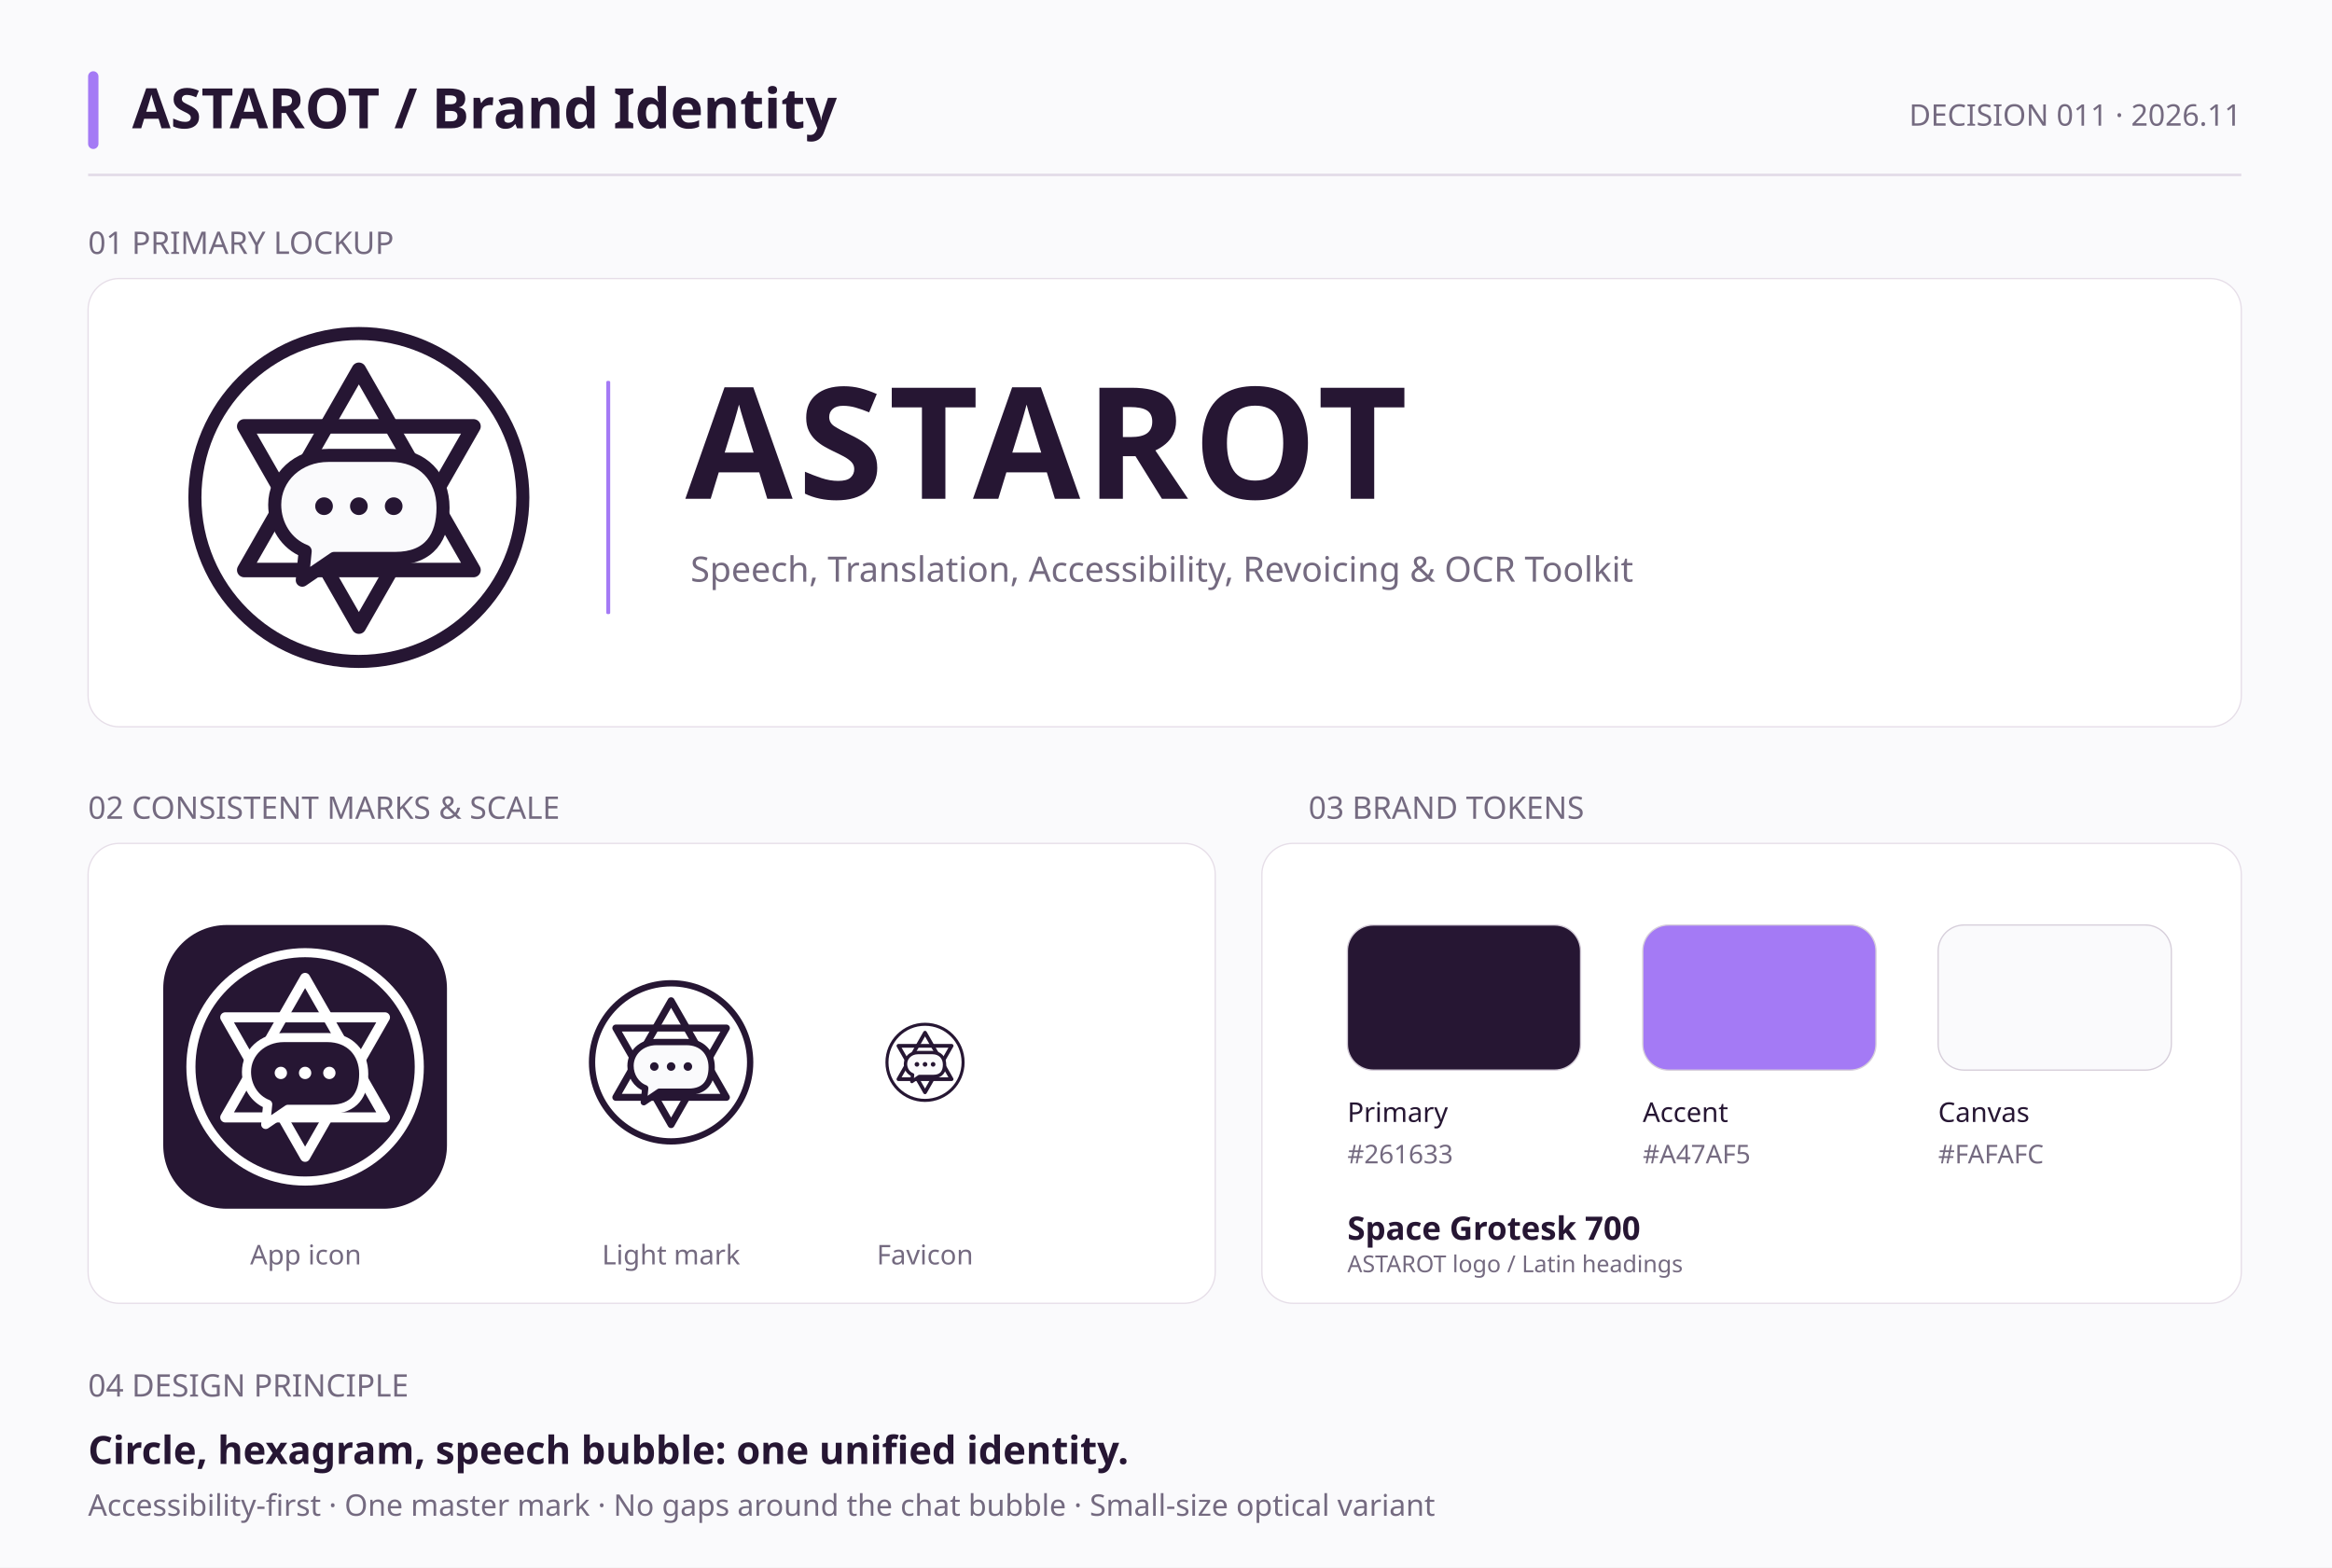
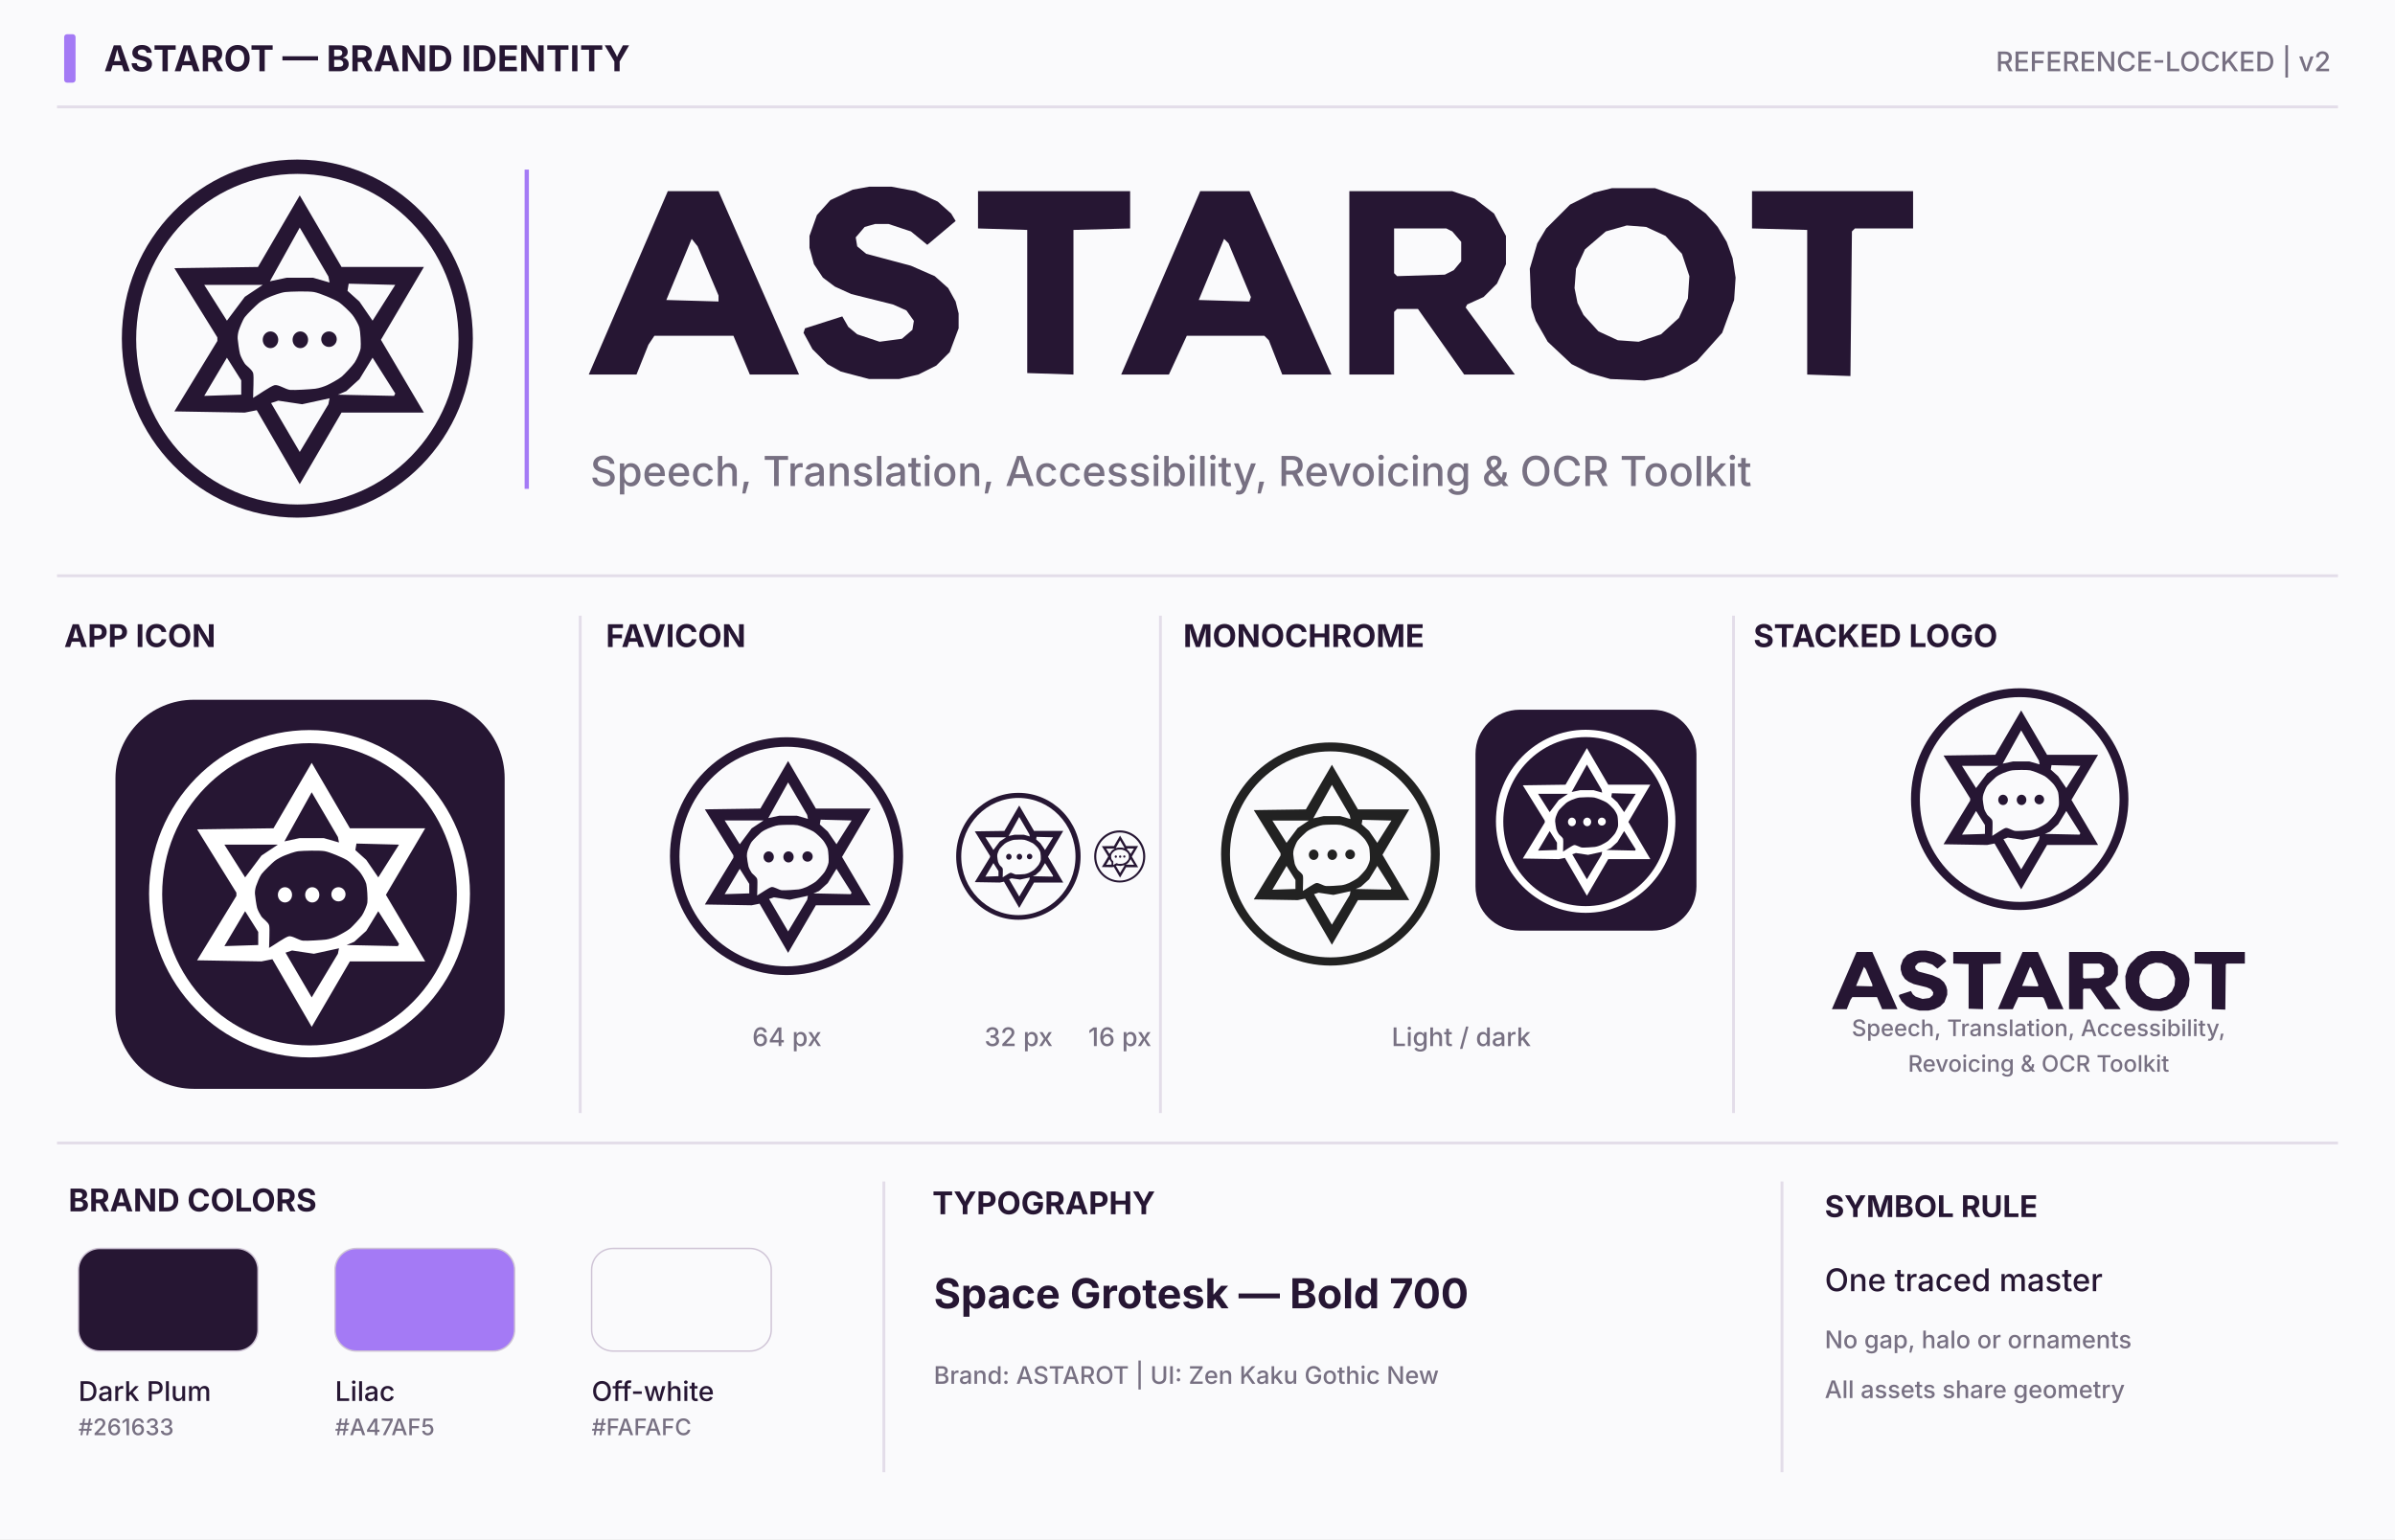
- <svg xmlns="http://www.w3.org/2000/svg" width="1800" height="1210" viewBox="0 0 1800 1210" role="img" aria-label="ASTAROT brand guide: icon, horizontal logo, palette, typography">
-   <rect width="1800" height="1210" fill="#FAFAFC" />
-   <rect x="68" y="55" width="8" height="60" rx="4" fill="#A47AF5" />
-   <text x="102" y="99" font-family="'Space Grotesk', 'Noto Sans', Arial, sans-serif" font-size="43" fill="#261633" font-weight="700">ASTAROT  /  Brand Identity</text>
-   <text x="1730" y="97" font-family="'Space Grotesk', 'Noto Sans', Arial, sans-serif" font-size="23" text-anchor="end" fill="#746A80">DECISION 011  ·  2026.11</text>
-   <line x1="68" y1="135" x2="1730" y2="135" stroke="#E3DCE8" stroke-width="2" />
-   <text x="68" y="196" font-family="'Space Grotesk', 'Noto Sans', Arial, sans-serif" fill="#746A80" font-size="24">01  PRIMARY LOCKUP</text>
-   <rect x="68" y="215" width="1662" height="346" fill="#FFFFFF" stroke="#E6DEE8" rx="24" />
-   <g transform="translate(277 384) scale(1.12) translate(-128 -128)">
-     <circle cx="128" cy="128" r="113" fill="none" stroke="#261633" stroke-width="9" />
-     <path d="M128 40 L207 178 L49 178 Z" fill="none" stroke="#261633" stroke-width="10" stroke-linejoin="round" />
-     <path d="M128 217 L49 79 L207 79 Z" fill="none" stroke="#261633" stroke-width="10" stroke-linejoin="round" />
-     <path d="M107 99 C86 99 70 114 70 133 C70 147 78 160 91 165 L89 185 L111 170 H153 C177 170 186 155 186 135 C186 114 172 99 150 99 Z" fill="#FAFAFC" stroke="#261633" stroke-width="9" stroke-linejoin="round" stroke-linecap="round" />
-     <circle cx="104" cy="134" r="6.1" fill="#261633" />
-     <circle cx="128" cy="134" r="6.1" fill="#261633" />
-     <circle cx="152" cy="134" r="6.1" fill="#261633" />
+ <svg xmlns="http://www.w3.org/2000/svg" width="1680" height="1080" viewBox="0 0 1680 1080" role="img" aria-labelledby="title desc">
+   <rect width="1680" height="1080" fill="#FAFAFC" />
+   <rect x="45" y="24" width="8" height="34" rx="2" fill="#A47AF5" />
+   <text x="73" y="50" font-size="25" fill="#261633" font-weight="700" font-family="Inter, Space Grotesk, Noto Sans,sans-serif">ASTAROT — BRAND IDENTITY</text>
+   <text x="1635" y="50" font-size="19" fill="#777082" font-weight="500" font-family="Inter, Space Grotesk, Noto Sans,sans-serif" text-anchor="end">REFERENCE-LOCKED  |  v2</text>
+   <line x1="40" y1="75" x2="1640" y2="75" stroke="#E3DDE9" stroke-width="2" />
+   <g style="color:#261633" transform="translate(75.000,104.000) scale(0.8375)">
+     <path d="M 294.00,150.00 A 147.00,150.00 0 1 0 0.00,150.00 A 147.00,150.00 0 1 0 294.00,150.00 Z M 282.00,150.50 A 135.00,138.50 0 1 0 12.00,150.50 A 135.00,138.50 0 1 0 282.00,150.50 Z M 149,30 L 114,90 L 44,91 L 80,149 L 80,152 L 44,211 L 103,212 L 113,210 L 149,272 L 184,212 L 253,212 L 217,151 L 253,90 L 184,90 Z M 174,200 L 173,205 L 149,245 L 125,204 L 131,202 L 151,205 Z M 229,196 L 228,198 L 181,197 L 188,194 L 199,184 L 210,166 Z M 88,166 L 100,185 L 100,197 L 69,198 Z M 193.00,130.00 C 194.95,132.38 198.24,137.97 199.00,141.00 C 199.76,144.03 200.43,154.86 200.00,158.00 C 199.57,161.14 196.73,167.40 195.00,170.00 C 193.27,172.60 186.49,179.94 184.00,182.00 C 181.51,184.06 174.38,187.92 172.00,189.00 C 169.62,190.08 165.36,191.57 162.00,192.00 C 158.64,192.43 144.68,193.32 141.00,193.00 C 137.32,192.68 131.25,188.35 128.00,189.00 C 124.75,189.65 112.95,198.03 111.00,199.00 C 109.05,199.97 110.11,200.17 110.00,198.00 C 109.89,195.83 110.76,181.93 110.00,179.00 C 109.24,176.07 104.19,172.73 103.00,171.00 C 101.81,169.27 99.65,165.28 99.00,163.00 C 98.35,160.72 97.11,152.17 97.00,150.00 C 96.89,147.83 97.35,144.95 98.00,143.00 C 98.65,141.05 101.16,134.49 103.00,132.00 C 104.84,129.51 112.72,121.84 115.00,120.00 C 117.28,118.16 121.62,115.97 124.00,115.00 C 126.38,114.03 132.99,111.43 137.00,111.00 C 141.01,110.57 156.23,110.13 161.00,111.00 C 165.77,111.87 177.53,116.94 181.00,119.00 C 184.47,121.06 191.05,127.62 193.00,130.00 Z M 180.00,150.50 A 6.50,6.50 0 1 0 167.00,150.50 A 6.50,6.50 0 1 0 180.00,150.50 Z M 156.00,151.00 A 6.50,7.00 0 1 0 143.00,151.00 A 6.50,7.00 0 1 0 156.00,151.00 Z M 131.00,151.00 A 6.50,7.00 0 1 0 118.00,151.00 A 6.50,7.00 0 1 0 131.00,151.00 Z M 189,110 L 190,104 L 229,105 L 210,135 L 199,119 Z M 69,105 L 118,105 L 103,115 L 88,135 Z M 149,57 L 173,98 L 174,103 L 160,99 L 138,99 L 124,102 Z" fill="currentColor" fill-rule="evenodd" transform="translate(12.50,9.50)" />
  </g>
-   <rect x="468" y="294" width="3" height="180" rx="1" fill="#A47AF5" />
-   <text x="529" y="385" fill="#261633" font-family="'Space Grotesk', 'Noto Sans', Arial, sans-serif" font-size="120" font-weight="700" letter-spacing="4">ASTAROT</text>
-   <text x="533" y="449" fill="#746A80" font-family="'Space Grotesk', 'Noto Sans', Arial, sans-serif" font-size="27">Speech, Translation, Accessibility, Revoicing &amp; OCR Toolkit</text>
-   <text x="68" y="632" font-family="'Space Grotesk', 'Noto Sans', Arial, sans-serif" fill="#746A80" font-size="24">02  CONSISTENT MARKS &amp; SCALE</text>
-   <text x="1010" y="632" font-family="'Space Grotesk', 'Noto Sans', Arial, sans-serif" fill="#746A80" font-size="24">03  BRAND TOKENS</text>
-   <rect x="68" y="651" width="870" height="355" fill="#FFFFFF" stroke="#E6DEE8" rx="24" />
-   <rect x="974" y="651" width="756" height="355" fill="#FFFFFF" stroke="#E6DEE8" rx="24" />
-   <rect x="126" y="714" width="219" height="219" rx="49" fill="#261633" />
-   <g transform="translate(235.5 823.5) scale(0.78) translate(-128 -128)">
-     <circle cx="128" cy="128" r="113" fill="none" stroke="#FFFFFF" stroke-width="9" />
-     <path d="M128 40 L207 178 L49 178 Z" fill="none" stroke="#FFFFFF" stroke-width="10" stroke-linejoin="round" />
-     <path d="M128 217 L49 79 L207 79 Z" fill="none" stroke="#FFFFFF" stroke-width="10" stroke-linejoin="round" />
-     <path d="M107 99 C86 99 70 114 70 133 C70 147 78 160 91 165 L89 185 L111 170 H153 C177 170 186 155 186 135 C186 114 172 99 150 99 Z" fill="#261633" stroke="#FFFFFF" stroke-width="9" stroke-linejoin="round" stroke-linecap="round" />
-     <circle cx="104" cy="134" r="6.1" fill="#FFFFFF" />
-     <circle cx="128" cy="134" r="6.1" fill="#FFFFFF" />
-     <circle cx="152" cy="134" r="6.1" fill="#FFFFFF" />
+   <rect x="368" y="119" width="3" height="224" fill="#A47AF5" />
+   <g style="color:#261633" transform="translate(413.000,131.000) scale(1.046119)">
+     <path d="M 780,3 L 780,28 L 817,29 L 817,126 L 846,127 L 847,30 L 849,28 L 888,28 L 888,3 Z M 510,3 L 510,126 L 540,126 L 540,84 L 542,82 L 556,82 L 587,126 L 621,126 L 588,81 L 589,79 L 600,74 L 609,65 L 615,52 L 615,33 L 607,18 L 594,8 L 579,3 Z M 540,28 L 575,28 L 579,30 L 585,37 L 585,50 L 580,56 L 574,59 L 542,60 L 540,58 Z M 410,3 L 357,126 L 389,126 L 401,100 L 453,100 L 456,103 L 465,126 L 498,126 L 443,3 Z M 426,35 L 429,38 L 444,74 L 443,77 L 409,76 Z M 261,3 L 261,28 L 294,29 L 294,125 L 325,126 L 325,29 L 363,28 L 363,3 Z M 53,3 L 0,126 L 32,126 L 40,106 L 44,100 L 97,100 L 108,126 L 141,126 L 87,3 Z M 69,35 L 73,40 L 87,73 L 87,77 L 52,76 Z M 686,1 L 674,4 L 658,12 L 642,28 L 636,38 L 631,55 L 632,81 L 635,90 L 643,104 L 659,119 L 671,125 L 685,129 L 708,130 L 720,128 L 731,124 L 743,117 L 760,98 L 768,76 L 769,61 L 767,48 L 763,37 L 757,27 L 749,18 L 737,9 L 715,1 Z M 696,26 L 709,27 L 722,33 L 733,45 L 738,60 L 737,75 L 731,88 L 719,99 L 704,104 L 690,103 L 677,97 L 667,86 L 663,78 L 661,68 L 662,55 L 668,42 L 682,30 Z M 177,2 L 162,9 L 153,19 L 148,33 L 148,41 L 151,52 L 157,61 L 165,67 L 176,72 L 204,79 L 213,83 L 218,90 L 217,96 L 210,102 L 195,104 L 180,99 L 174,94 L 170,87 L 145,95 L 144,98 L 150,109 L 160,119 L 169,124 L 188,129 L 208,129 L 221,126 L 233,120 L 242,111 L 248,95 L 248,85 L 246,77 L 241,68 L 232,60 L 216,53 L 186,45 L 180,40 L 179,34 L 185,27 L 192,25 L 201,25 L 216,30 L 227,39 L 246,23 L 243,18 L 234,10 L 219,3 L 203,0 L 188,0 Z" fill="currentColor" fill-rule="evenodd" />
  </g>
-   <text x="236" y="976" text-anchor="middle" font-family="'Space Grotesk', 'Noto Sans', Arial, sans-serif" font-size="21" fill="#746A80">App icon</text>
-   <g transform="translate(518 820) scale(0.54) translate(-128 -128)">
-     <circle cx="128" cy="128" r="113" fill="none" stroke="#261633" stroke-width="9" />
-     <path d="M128 40 L207 178 L49 178 Z" fill="none" stroke="#261633" stroke-width="10" stroke-linejoin="round" />
-     <path d="M128 217 L49 79 L207 79 Z" fill="none" stroke="#261633" stroke-width="10" stroke-linejoin="round" />
-     <path d="M107 99 C86 99 70 114 70 133 C70 147 78 160 91 165 L89 185 L111 170 H153 C177 170 186 155 186 135 C186 114 172 99 150 99 Z" fill="#FAFAFC" stroke="#261633" stroke-width="9" stroke-linejoin="round" stroke-linecap="round" />
-     <circle cx="104" cy="134" r="6.1" fill="#261633" />
-     <circle cx="128" cy="134" r="6.1" fill="#261633" />
-     <circle cx="152" cy="134" r="6.1" fill="#261633" />
+   <text x="414" y="341" font-size="29" fill="#777082" font-weight="500" font-family="Inter, Space Grotesk, Noto Sans,sans-serif">Speech, Translation, Accessibility, Revoicing &amp; OCR Toolkit</text>
+   <line x1="40" y1="404" x2="1640" y2="404" stroke="#E3DDE9" stroke-width="2" />
+   <text x="45" y="454" font-size="22" fill="#261633" font-weight="700" font-family="Inter, Space Grotesk, Noto Sans,sans-serif">APP ICON</text>
+   <text x="425" y="454" font-size="22" fill="#261633" font-weight="700" font-family="Inter, Space Grotesk, Noto Sans,sans-serif">FAVICON</text>
+   <text x="830" y="454" font-size="22" fill="#261633" font-weight="700" font-family="Inter, Space Grotesk, Noto Sans,sans-serif">MONOCHROME</text>
+   <text x="1230" y="454" font-size="22" fill="#261633" font-weight="700" font-family="Inter, Space Grotesk, Noto Sans,sans-serif">STACKED LOGO</text>
+   <line x1="407" y1="432" x2="407" y2="781" stroke="#E3DDE9" stroke-width="2" />
+   <line x1="814" y1="432" x2="814" y2="781" stroke="#E3DDE9" stroke-width="2" />
+   <line x1="1216" y1="432" x2="1216" y2="781" stroke="#E3DDE9" stroke-width="2" />
+   <rect x="81" y="491" width="273" height="273" rx="55" fill="#261633" />
+   <g style="color:#FFFFFF" transform="translate(95.000,505.000) scale(0.765625)">
+     <path d="M 294.00,150.00 A 147.00,150.00 0 1 0 0.00,150.00 A 147.00,150.00 0 1 0 294.00,150.00 Z M 282.00,150.50 A 135.00,138.50 0 1 0 12.00,150.50 A 135.00,138.50 0 1 0 282.00,150.50 Z M 149,30 L 114,90 L 44,91 L 80,149 L 80,152 L 44,211 L 103,212 L 113,210 L 149,272 L 184,212 L 253,212 L 217,151 L 253,90 L 184,90 Z M 174,200 L 173,205 L 149,245 L 125,204 L 131,202 L 151,205 Z M 229,196 L 228,198 L 181,197 L 188,194 L 199,184 L 210,166 Z M 88,166 L 100,185 L 100,197 L 69,198 Z M 193.00,130.00 C 194.95,132.38 198.24,137.97 199.00,141.00 C 199.76,144.03 200.43,154.86 200.00,158.00 C 199.57,161.14 196.73,167.40 195.00,170.00 C 193.27,172.60 186.49,179.94 184.00,182.00 C 181.51,184.06 174.38,187.92 172.00,189.00 C 169.62,190.08 165.36,191.57 162.00,192.00 C 158.64,192.43 144.68,193.32 141.00,193.00 C 137.32,192.68 131.25,188.35 128.00,189.00 C 124.75,189.65 112.95,198.03 111.00,199.00 C 109.05,199.97 110.11,200.17 110.00,198.00 C 109.89,195.83 110.76,181.93 110.00,179.00 C 109.24,176.07 104.19,172.73 103.00,171.00 C 101.81,169.27 99.65,165.28 99.00,163.00 C 98.35,160.72 97.11,152.17 97.00,150.00 C 96.89,147.83 97.35,144.95 98.00,143.00 C 98.65,141.05 101.16,134.49 103.00,132.00 C 104.84,129.51 112.72,121.84 115.00,120.00 C 117.28,118.16 121.62,115.97 124.00,115.00 C 126.38,114.03 132.99,111.43 137.00,111.00 C 141.01,110.57 156.23,110.13 161.00,111.00 C 165.77,111.87 177.53,116.94 181.00,119.00 C 184.47,121.06 191.05,127.62 193.00,130.00 Z M 180.00,150.50 A 6.50,6.50 0 1 0 167.00,150.50 A 6.50,6.50 0 1 0 180.00,150.50 Z M 156.00,151.00 A 6.50,7.00 0 1 0 143.00,151.00 A 6.50,7.00 0 1 0 156.00,151.00 Z M 131.00,151.00 A 6.50,7.00 0 1 0 118.00,151.00 A 6.50,7.00 0 1 0 131.00,151.00 Z M 189,110 L 190,104 L 229,105 L 210,135 L 199,119 Z M 69,105 L 118,105 L 103,115 L 88,135 Z M 149,57 L 173,98 L 174,103 L 160,99 L 138,99 L 124,102 Z" fill="currentColor" fill-rule="evenodd" transform="translate(12.50,9.50)" />
  </g>
-   <text x="518" y="976" text-anchor="middle" font-family="'Space Grotesk', 'Noto Sans', Arial, sans-serif" font-size="21" fill="#746A80">Light mark</text>
-   <g transform="translate(714 820) scale(0.26) translate(-128 -128)">
-     <circle cx="128" cy="128" r="113" fill="none" stroke="#261633" stroke-width="9" />
-     <path d="M128 40 L207 178 L49 178 Z" fill="none" stroke="#261633" stroke-width="11" stroke-linejoin="round" />
-     <path d="M128 217 L49 79 L207 79 Z" fill="none" stroke="#261633" stroke-width="11" stroke-linejoin="round" />
-     <path d="M107 99 C86 99 70 114 70 133 C70 147 78 160 91 165 L89 185 L111 170 H153 C177 170 186 155 186 135 C186 114 172 99 150 99 Z" fill="#FAFAFC" stroke="#261633" stroke-width="10" stroke-linejoin="round" stroke-linecap="round" />
-     <circle cx="104" cy="134" r="6.9" fill="#261633" />
-     <circle cx="128" cy="134" r="6.9" fill="#261633" />
-     <circle cx="152" cy="134" r="6.9" fill="#261633" />
+   <g style="color:#261633" transform="translate(463.000,512.000) scale(0.55625)">
+     <path d="M 294.00,150.00 A 147.00,150.00 0 1 0 0.00,150.00 A 147.00,150.00 0 1 0 294.00,150.00 Z M 282.00,150.50 A 135.00,138.50 0 1 0 12.00,150.50 A 135.00,138.50 0 1 0 282.00,150.50 Z M 149,30 L 114,90 L 44,91 L 80,149 L 80,152 L 44,211 L 103,212 L 113,210 L 149,272 L 184,212 L 253,212 L 217,151 L 253,90 L 184,90 Z M 174,200 L 173,205 L 149,245 L 125,204 L 131,202 L 151,205 Z M 229,196 L 228,198 L 181,197 L 188,194 L 199,184 L 210,166 Z M 88,166 L 100,185 L 100,197 L 69,198 Z M 193.00,130.00 C 194.95,132.38 198.24,137.97 199.00,141.00 C 199.76,144.03 200.43,154.86 200.00,158.00 C 199.57,161.14 196.73,167.40 195.00,170.00 C 193.27,172.60 186.49,179.94 184.00,182.00 C 181.51,184.06 174.38,187.92 172.00,189.00 C 169.62,190.08 165.36,191.57 162.00,192.00 C 158.64,192.43 144.68,193.32 141.00,193.00 C 137.32,192.68 131.25,188.35 128.00,189.00 C 124.75,189.65 112.95,198.03 111.00,199.00 C 109.05,199.97 110.11,200.17 110.00,198.00 C 109.89,195.83 110.76,181.93 110.00,179.00 C 109.24,176.07 104.19,172.73 103.00,171.00 C 101.81,169.27 99.65,165.28 99.00,163.00 C 98.35,160.72 97.11,152.17 97.00,150.00 C 96.89,147.83 97.35,144.95 98.00,143.00 C 98.65,141.05 101.16,134.49 103.00,132.00 C 104.84,129.51 112.72,121.84 115.00,120.00 C 117.28,118.16 121.62,115.97 124.00,115.00 C 126.38,114.03 132.99,111.43 137.00,111.00 C 141.01,110.57 156.23,110.13 161.00,111.00 C 165.77,111.87 177.53,116.94 181.00,119.00 C 184.47,121.06 191.05,127.62 193.00,130.00 Z M 180.00,150.50 A 6.50,6.50 0 1 0 167.00,150.50 A 6.50,6.50 0 1 0 180.00,150.50 Z M 156.00,151.00 A 6.50,7.00 0 1 0 143.00,151.00 A 6.50,7.00 0 1 0 156.00,151.00 Z M 131.00,151.00 A 6.50,7.00 0 1 0 118.00,151.00 A 6.50,7.00 0 1 0 131.00,151.00 Z M 189,110 L 190,104 L 229,105 L 210,135 L 199,119 Z M 69,105 L 118,105 L 103,115 L 88,135 Z M 149,57 L 173,98 L 174,103 L 160,99 L 138,99 L 124,102 Z" fill="currentColor" fill-rule="evenodd" transform="translate(12.50,9.50)" />
  </g>
-   <text x="714" y="976" text-anchor="middle" font-family="'Space Grotesk', 'Noto Sans', Arial, sans-serif" font-size="21" fill="#746A80">Favicon</text>
-   <rect x="1040" y="714" width="180" height="112" rx="20" fill="#261633" stroke="#D6CEDA" />
-   <text x="1040" y="866" font-family="'Space Grotesk', 'Noto Sans', Arial, sans-serif" font-size="21" fill="#261633">Primary</text>
-   <text x="1040" y="898" font-family="'Space Grotesk', 'Noto Sans', Arial, sans-serif" font-size="20" fill="#746A80">#261633</text>
-   <rect x="1268" y="714" width="180" height="112" rx="20" fill="#A47AF5" stroke="#D6CEDA" />
-   <text x="1268" y="866" font-family="'Space Grotesk', 'Noto Sans', Arial, sans-serif" font-size="21" fill="#261633">Accent</text>
-   <text x="1268" y="898" font-family="'Space Grotesk', 'Noto Sans', Arial, sans-serif" font-size="20" fill="#746A80">#A47AF5</text>
-   <rect x="1496" y="714" width="180" height="112" rx="20" fill="#FAFAFC" stroke="#D6CEDA" />
-   <text x="1496" y="866" font-family="'Space Grotesk', 'Noto Sans', Arial, sans-serif" font-size="21" fill="#261633">Canvas</text>
-   <text x="1496" y="898" font-family="'Space Grotesk', 'Noto Sans', Arial, sans-serif" font-size="20" fill="#746A80">#FAFAFC</text>
-   <text x="1040" y="957" font-family="'Space Grotesk', 'Noto Sans', Arial, sans-serif" font-size="25" font-weight="700" fill="#261633">Space Grotesk 700</text>
-   <text x="1040" y="982" font-family="'Space Grotesk', 'Noto Sans', Arial, sans-serif" font-size="18" fill="#746A80">ASTAROT logo / Latin headings</text>
-   <text x="68" y="1078" font-family="'Space Grotesk', 'Noto Sans', Arial, sans-serif" font-size="24" fill="#746A80">04  DESIGN PRINCIPLE</text>
-   <text x="68" y="1130" font-family="'Space Grotesk', 'Noto Sans', Arial, sans-serif" font-size="30" font-weight="700" fill="#261633">Circle, hexagram, speech bubble: one unified identity.</text>
-   <text x="68" y="1170" font-family="'Space Grotesk', 'Noto Sans', Arial, sans-serif" font-size="23" fill="#746A80">Accessibility-first  ·  One master mark  ·  No gaps around the chat bubble  ·  Small-size optical variant</text>
+   <text x="552.0" y="734" font-size="18" fill="#777082" font-weight="500" font-family="Inter, Space Grotesk, Noto Sans,sans-serif" text-anchor="middle">64 px</text>
+   <g style="color:#261633" transform="translate(667.000,553.500) scale(0.296875)">
+     <path d="M 294.00,150.00 A 147.00,150.00 0 1 0 0.00,150.00 A 147.00,150.00 0 1 0 294.00,150.00 Z M 282.00,150.50 A 135.00,138.50 0 1 0 12.00,150.50 A 135.00,138.50 0 1 0 282.00,150.50 Z M 149,30 L 114,90 L 44,91 L 80,149 L 80,152 L 44,211 L 103,212 L 113,210 L 149,272 L 184,212 L 253,212 L 217,151 L 253,90 L 184,90 Z M 174,200 L 173,205 L 149,245 L 125,204 L 131,202 L 151,205 Z M 229,196 L 228,198 L 181,197 L 188,194 L 199,184 L 210,166 Z M 88,166 L 100,185 L 100,197 L 69,198 Z M 193.00,130.00 C 194.95,132.38 198.24,137.97 199.00,141.00 C 199.76,144.03 200.43,154.86 200.00,158.00 C 199.57,161.14 196.73,167.40 195.00,170.00 C 193.27,172.60 186.49,179.94 184.00,182.00 C 181.51,184.06 174.38,187.92 172.00,189.00 C 169.62,190.08 165.36,191.57 162.00,192.00 C 158.64,192.43 144.68,193.32 141.00,193.00 C 137.32,192.68 131.25,188.35 128.00,189.00 C 124.75,189.65 112.95,198.03 111.00,199.00 C 109.05,199.97 110.11,200.17 110.00,198.00 C 109.89,195.83 110.76,181.93 110.00,179.00 C 109.24,176.07 104.19,172.73 103.00,171.00 C 101.81,169.27 99.65,165.28 99.00,163.00 C 98.35,160.72 97.11,152.17 97.00,150.00 C 96.89,147.83 97.35,144.95 98.00,143.00 C 98.65,141.05 101.16,134.49 103.00,132.00 C 104.84,129.51 112.72,121.84 115.00,120.00 C 117.28,118.16 121.62,115.97 124.00,115.00 C 126.38,114.03 132.99,111.43 137.00,111.00 C 141.01,110.57 156.23,110.13 161.00,111.00 C 165.77,111.87 177.53,116.94 181.00,119.00 C 184.47,121.06 191.05,127.62 193.00,130.00 Z M 180.00,150.50 A 6.50,6.50 0 1 0 167.00,150.50 A 6.50,6.50 0 1 0 180.00,150.50 Z M 156.00,151.00 A 6.50,7.00 0 1 0 143.00,151.00 A 6.50,7.00 0 1 0 156.00,151.00 Z M 131.00,151.00 A 6.50,7.00 0 1 0 118.00,151.00 A 6.50,7.00 0 1 0 131.00,151.00 Z M 189,110 L 190,104 L 229,105 L 210,135 L 199,119 Z M 69,105 L 118,105 L 103,115 L 88,135 Z M 149,57 L 173,98 L 174,103 L 160,99 L 138,99 L 124,102 Z" fill="currentColor" fill-rule="evenodd" transform="translate(12.50,9.50)" />
+   </g>
+   <text x="714.5" y="734" font-size="18" fill="#777082" font-weight="500" font-family="Inter, Space Grotesk, Noto Sans,sans-serif" text-anchor="middle">32 px</text>
+   <g style="color:#261633" transform="translate(766.000,581.500) scale(0.121875)">
+     <path d="M 294.00,150.00 A 147.00,150.00 0 1 0 0.00,150.00 A 147.00,150.00 0 1 0 294.00,150.00 Z M 282.00,150.50 A 135.00,138.50 0 1 0 12.00,150.50 A 135.00,138.50 0 1 0 282.00,150.50 Z M 149,30 L 114,90 L 44,91 L 80,149 L 80,152 L 44,211 L 103,212 L 113,210 L 149,272 L 184,212 L 253,212 L 217,151 L 253,90 L 184,90 Z M 174,200 L 173,205 L 149,245 L 125,204 L 131,202 L 151,205 Z M 229,196 L 228,198 L 181,197 L 188,194 L 199,184 L 210,166 Z M 88,166 L 100,185 L 100,197 L 69,198 Z M 193.00,130.00 C 194.95,132.38 198.24,137.97 199.00,141.00 C 199.76,144.03 200.43,154.86 200.00,158.00 C 199.57,161.14 196.73,167.40 195.00,170.00 C 193.27,172.60 186.49,179.94 184.00,182.00 C 181.51,184.06 174.38,187.92 172.00,189.00 C 169.62,190.08 165.36,191.57 162.00,192.00 C 158.64,192.43 144.68,193.32 141.00,193.00 C 137.32,192.68 131.25,188.35 128.00,189.00 C 124.75,189.65 112.95,198.03 111.00,199.00 C 109.05,199.97 110.11,200.17 110.00,198.00 C 109.89,195.83 110.76,181.93 110.00,179.00 C 109.24,176.07 104.19,172.73 103.00,171.00 C 101.81,169.27 99.65,165.28 99.00,163.00 C 98.35,160.72 97.11,152.17 97.00,150.00 C 96.89,147.83 97.35,144.95 98.00,143.00 C 98.65,141.05 101.16,134.49 103.00,132.00 C 104.84,129.51 112.72,121.84 115.00,120.00 C 117.28,118.16 121.62,115.97 124.00,115.00 C 126.38,114.03 132.99,111.43 137.00,111.00 C 141.01,110.57 156.23,110.13 161.00,111.00 C 165.77,111.87 177.53,116.94 181.00,119.00 C 184.47,121.06 191.05,127.62 193.00,130.00 Z M 180.00,150.50 A 6.50,6.50 0 1 0 167.00,150.50 A 6.50,6.50 0 1 0 180.00,150.50 Z M 156.00,151.00 A 6.50,7.00 0 1 0 143.00,151.00 A 6.50,7.00 0 1 0 156.00,151.00 Z M 131.00,151.00 A 6.50,7.00 0 1 0 118.00,151.00 A 6.50,7.00 0 1 0 131.00,151.00 Z M 189,110 L 190,104 L 229,105 L 210,135 L 199,119 Z M 69,105 L 118,105 L 103,115 L 88,135 Z M 149,57 L 173,98 L 174,103 L 160,99 L 138,99 L 124,102 Z" fill="currentColor" fill-rule="evenodd" transform="translate(12.50,9.50)" />
+   </g>
+   <text x="785.5" y="734" font-size="18" fill="#777082" font-weight="500" font-family="Inter, Space Grotesk, Noto Sans,sans-serif" text-anchor="middle">16 px</text>
+   <g style="color:#222222" transform="translate(850.000,516.000) scale(0.521875)">
+     <path d="M 294.00,150.00 A 147.00,150.00 0 1 0 0.00,150.00 A 147.00,150.00 0 1 0 294.00,150.00 Z M 282.00,150.50 A 135.00,138.50 0 1 0 12.00,150.50 A 135.00,138.50 0 1 0 282.00,150.50 Z M 149,30 L 114,90 L 44,91 L 80,149 L 80,152 L 44,211 L 103,212 L 113,210 L 149,272 L 184,212 L 253,212 L 217,151 L 253,90 L 184,90 Z M 174,200 L 173,205 L 149,245 L 125,204 L 131,202 L 151,205 Z M 229,196 L 228,198 L 181,197 L 188,194 L 199,184 L 210,166 Z M 88,166 L 100,185 L 100,197 L 69,198 Z M 193.00,130.00 C 194.95,132.38 198.24,137.97 199.00,141.00 C 199.76,144.03 200.43,154.86 200.00,158.00 C 199.57,161.14 196.73,167.40 195.00,170.00 C 193.27,172.60 186.49,179.94 184.00,182.00 C 181.51,184.06 174.38,187.92 172.00,189.00 C 169.62,190.08 165.36,191.57 162.00,192.00 C 158.64,192.43 144.68,193.32 141.00,193.00 C 137.32,192.68 131.25,188.35 128.00,189.00 C 124.75,189.65 112.95,198.03 111.00,199.00 C 109.05,199.97 110.11,200.17 110.00,198.00 C 109.89,195.83 110.76,181.93 110.00,179.00 C 109.24,176.07 104.19,172.73 103.00,171.00 C 101.81,169.27 99.65,165.28 99.00,163.00 C 98.35,160.72 97.11,152.17 97.00,150.00 C 96.89,147.83 97.35,144.95 98.00,143.00 C 98.65,141.05 101.16,134.49 103.00,132.00 C 104.84,129.51 112.72,121.84 115.00,120.00 C 117.28,118.16 121.62,115.97 124.00,115.00 C 126.38,114.03 132.99,111.43 137.00,111.00 C 141.01,110.57 156.23,110.13 161.00,111.00 C 165.77,111.87 177.53,116.94 181.00,119.00 C 184.47,121.06 191.05,127.62 193.00,130.00 Z M 180.00,150.50 A 6.50,6.50 0 1 0 167.00,150.50 A 6.50,6.50 0 1 0 180.00,150.50 Z M 156.00,151.00 A 6.50,7.00 0 1 0 143.00,151.00 A 6.50,7.00 0 1 0 156.00,151.00 Z M 131.00,151.00 A 6.50,7.00 0 1 0 118.00,151.00 A 6.50,7.00 0 1 0 131.00,151.00 Z M 189,110 L 190,104 L 229,105 L 210,135 L 199,119 Z M 69,105 L 118,105 L 103,115 L 88,135 Z M 149,57 L 173,98 L 174,103 L 160,99 L 138,99 L 124,102 Z" fill="currentColor" fill-rule="evenodd" transform="translate(12.50,9.50)" />
+   </g>
+   <rect x="1035" y="498" width="155" height="155" rx="31" fill="#261633" />
+   <g style="color:#FFFFFF" transform="translate(1044.000,508.000) scale(0.428125)">
+     <path d="M 294.00,150.00 A 147.00,150.00 0 1 0 0.00,150.00 A 147.00,150.00 0 1 0 294.00,150.00 Z M 282.00,150.50 A 135.00,138.50 0 1 0 12.00,150.50 A 135.00,138.50 0 1 0 282.00,150.50 Z M 149,30 L 114,90 L 44,91 L 80,149 L 80,152 L 44,211 L 103,212 L 113,210 L 149,272 L 184,212 L 253,212 L 217,151 L 253,90 L 184,90 Z M 174,200 L 173,205 L 149,245 L 125,204 L 131,202 L 151,205 Z M 229,196 L 228,198 L 181,197 L 188,194 L 199,184 L 210,166 Z M 88,166 L 100,185 L 100,197 L 69,198 Z M 193.00,130.00 C 194.95,132.38 198.24,137.97 199.00,141.00 C 199.76,144.03 200.43,154.86 200.00,158.00 C 199.57,161.14 196.73,167.40 195.00,170.00 C 193.27,172.60 186.49,179.94 184.00,182.00 C 181.51,184.06 174.38,187.92 172.00,189.00 C 169.62,190.08 165.36,191.57 162.00,192.00 C 158.64,192.43 144.68,193.32 141.00,193.00 C 137.32,192.68 131.25,188.35 128.00,189.00 C 124.75,189.65 112.95,198.03 111.00,199.00 C 109.05,199.97 110.11,200.17 110.00,198.00 C 109.89,195.83 110.76,181.93 110.00,179.00 C 109.24,176.07 104.19,172.73 103.00,171.00 C 101.81,169.27 99.65,165.28 99.00,163.00 C 98.35,160.72 97.11,152.17 97.00,150.00 C 96.89,147.83 97.35,144.95 98.00,143.00 C 98.65,141.05 101.16,134.49 103.00,132.00 C 104.84,129.51 112.72,121.84 115.00,120.00 C 117.28,118.16 121.62,115.97 124.00,115.00 C 126.38,114.03 132.99,111.43 137.00,111.00 C 141.01,110.57 156.23,110.13 161.00,111.00 C 165.77,111.87 177.53,116.94 181.00,119.00 C 184.47,121.06 191.05,127.62 193.00,130.00 Z M 180.00,150.50 A 6.50,6.50 0 1 0 167.00,150.50 A 6.50,6.50 0 1 0 180.00,150.50 Z M 156.00,151.00 A 6.50,7.00 0 1 0 143.00,151.00 A 6.50,7.00 0 1 0 156.00,151.00 Z M 131.00,151.00 A 6.50,7.00 0 1 0 118.00,151.00 A 6.50,7.00 0 1 0 131.00,151.00 Z M 189,110 L 190,104 L 229,105 L 210,135 L 199,119 Z M 69,105 L 118,105 L 103,115 L 88,135 Z M 149,57 L 173,98 L 174,103 L 160,99 L 138,99 L 124,102 Z" fill="currentColor" fill-rule="evenodd" transform="translate(12.50,9.50)" />
+   </g>
+   <text x="1025" y="734" font-size="18" fill="#777082" font-weight="500" font-family="Inter, Space Grotesk, Noto Sans,sans-serif" text-anchor="middle">Light / dark</text>
+   <g style="color:#261633" transform="translate(1334.000,478.000) scale(0.51875)">
+     <path d="M 294.00,150.00 A 147.00,150.00 0 1 0 0.00,150.00 A 147.00,150.00 0 1 0 294.00,150.00 Z M 282.00,150.50 A 135.00,138.50 0 1 0 12.00,150.50 A 135.00,138.50 0 1 0 282.00,150.50 Z M 149,30 L 114,90 L 44,91 L 80,149 L 80,152 L 44,211 L 103,212 L 113,210 L 149,272 L 184,212 L 253,212 L 217,151 L 253,90 L 184,90 Z M 174,200 L 173,205 L 149,245 L 125,204 L 131,202 L 151,205 Z M 229,196 L 228,198 L 181,197 L 188,194 L 199,184 L 210,166 Z M 88,166 L 100,185 L 100,197 L 69,198 Z M 193.00,130.00 C 194.95,132.38 198.24,137.97 199.00,141.00 C 199.76,144.03 200.43,154.86 200.00,158.00 C 199.57,161.14 196.73,167.40 195.00,170.00 C 193.27,172.60 186.49,179.94 184.00,182.00 C 181.51,184.06 174.38,187.92 172.00,189.00 C 169.62,190.08 165.36,191.57 162.00,192.00 C 158.64,192.43 144.68,193.32 141.00,193.00 C 137.32,192.68 131.25,188.35 128.00,189.00 C 124.75,189.65 112.95,198.03 111.00,199.00 C 109.05,199.97 110.11,200.17 110.00,198.00 C 109.89,195.83 110.76,181.93 110.00,179.00 C 109.24,176.07 104.19,172.73 103.00,171.00 C 101.81,169.27 99.65,165.28 99.00,163.00 C 98.35,160.72 97.11,152.17 97.00,150.00 C 96.89,147.83 97.35,144.95 98.00,143.00 C 98.65,141.05 101.16,134.49 103.00,132.00 C 104.84,129.51 112.72,121.84 115.00,120.00 C 117.28,118.16 121.62,115.97 124.00,115.00 C 126.38,114.03 132.99,111.43 137.00,111.00 C 141.01,110.57 156.23,110.13 161.00,111.00 C 165.77,111.87 177.53,116.94 181.00,119.00 C 184.47,121.06 191.05,127.62 193.00,130.00 Z M 180.00,150.50 A 6.50,6.50 0 1 0 167.00,150.50 A 6.50,6.50 0 1 0 180.00,150.50 Z M 156.00,151.00 A 6.50,7.00 0 1 0 143.00,151.00 A 6.50,7.00 0 1 0 156.00,151.00 Z M 131.00,151.00 A 6.50,7.00 0 1 0 118.00,151.00 A 6.50,7.00 0 1 0 131.00,151.00 Z M 189,110 L 190,104 L 229,105 L 210,135 L 199,119 Z M 69,105 L 118,105 L 103,115 L 88,135 Z M 149,57 L 173,98 L 174,103 L 160,99 L 138,99 L 124,102 Z" fill="currentColor" fill-rule="evenodd" transform="translate(12.50,9.50)" />
+   </g>
+   <g style="color:#261633" transform="translate(1285.000,667.000) scale(0.326209)">
+     <path d="M 780,3 L 780,28 L 817,29 L 817,126 L 846,127 L 847,30 L 849,28 L 888,28 L 888,3 Z M 510,3 L 510,126 L 540,126 L 540,84 L 542,82 L 556,82 L 587,126 L 621,126 L 588,81 L 589,79 L 600,74 L 609,65 L 615,52 L 615,33 L 607,18 L 594,8 L 579,3 Z M 540,28 L 575,28 L 579,30 L 585,37 L 585,50 L 580,56 L 574,59 L 542,60 L 540,58 Z M 410,3 L 357,126 L 389,126 L 401,100 L 453,100 L 456,103 L 465,126 L 498,126 L 443,3 Z M 426,35 L 429,38 L 444,74 L 443,77 L 409,76 Z M 261,3 L 261,28 L 294,29 L 294,125 L 325,126 L 325,29 L 363,28 L 363,3 Z M 53,3 L 0,126 L 32,126 L 40,106 L 44,100 L 97,100 L 108,126 L 141,126 L 87,3 Z M 69,35 L 73,40 L 87,73 L 87,77 L 52,76 Z M 686,1 L 674,4 L 658,12 L 642,28 L 636,38 L 631,55 L 632,81 L 635,90 L 643,104 L 659,119 L 671,125 L 685,129 L 708,130 L 720,128 L 731,124 L 743,117 L 760,98 L 768,76 L 769,61 L 767,48 L 763,37 L 757,27 L 749,18 L 737,9 L 715,1 Z M 696,26 L 709,27 L 722,33 L 733,45 L 738,60 L 737,75 L 731,88 L 719,99 L 704,104 L 690,103 L 677,97 L 667,86 L 663,78 L 661,68 L 662,55 L 668,42 L 682,30 Z M 177,2 L 162,9 L 153,19 L 148,33 L 148,41 L 151,52 L 157,61 L 165,67 L 176,72 L 204,79 L 213,83 L 218,90 L 217,96 L 210,102 L 195,104 L 180,99 L 174,94 L 170,87 L 145,95 L 144,98 L 150,109 L 160,119 L 169,124 L 188,129 L 208,129 L 221,126 L 233,120 L 242,111 L 248,95 L 248,85 L 246,77 L 241,68 L 232,60 L 216,53 L 186,45 L 180,40 L 179,34 L 185,27 L 192,25 L 201,25 L 216,30 L 227,39 L 246,23 L 243,18 L 234,10 L 219,3 L 203,0 L 188,0 Z" fill="currentColor" fill-rule="evenodd" />
+   </g>
+   <text x="1430" y="727" font-size="16" fill="#777082" font-weight="500" font-family="Inter, Space Grotesk, Noto Sans,sans-serif" text-anchor="middle">Speech, Translation, Accessibility,</text>
+   <text x="1430" y="752" font-size="16" fill="#777082" font-weight="500" font-family="Inter, Space Grotesk, Noto Sans,sans-serif" text-anchor="middle">Revoicing &amp; OCR Toolkit</text>
+   <line x1="40" y1="802" x2="1640" y2="802" stroke="#E3DDE9" stroke-width="2" />
+   <text x="48" y="850" font-size="22" fill="#261633" font-weight="700" font-family="Inter, Space Grotesk, Noto Sans,sans-serif">BRAND COLORS</text>
+   <rect x="55" y="876" width="126" height="72" rx="15" fill="#261633" stroke="#CFC4D6" />
+   <text x="55" y="983" font-size="19" fill="#261633" font-weight="500" font-family="Inter, Space Grotesk, Noto Sans,sans-serif">Dark Plum</text>
+   <text x="55" y="1007" font-size="16" fill="#777082" font-weight="500" font-family="Inter, Space Grotesk, Noto Sans,sans-serif">#261633</text>
+   <rect x="235" y="876" width="126" height="72" rx="15" fill="#A47AF5" stroke="#CFC4D6" />
+   <text x="235" y="983" font-size="19" fill="#261633" font-weight="500" font-family="Inter, Space Grotesk, Noto Sans,sans-serif">Lilac</text>
+   <text x="235" y="1007" font-size="16" fill="#777082" font-weight="500" font-family="Inter, Space Grotesk, Noto Sans,sans-serif">#A47AF5</text>
+   <rect x="415" y="876" width="126" height="72" rx="15" fill="#FAFAFC" stroke="#CFC4D6" />
+   <text x="415" y="983" font-size="19" fill="#261633" font-weight="500" font-family="Inter, Space Grotesk, Noto Sans,sans-serif">Off-white</text>
+   <text x="415" y="1007" font-size="16" fill="#777082" font-weight="500" font-family="Inter, Space Grotesk, Noto Sans,sans-serif">#FAFAFC</text>
+   <line x1="620" y1="829" x2="620" y2="1033" stroke="#E3DDE9" stroke-width="2" />
+   <text x="654" y="852" font-size="22" fill="#261633" font-weight="700" font-family="Inter, Space Grotesk, Noto Sans,sans-serif">TYPOGRAPHY</text>
+   <text x="655" y="918" font-size="29" fill="#261633" font-weight="700" font-family="Inter, Space Grotesk, Noto Sans,sans-serif">Space Grotesk  —  Bold 700</text>
+   <text x="655" y="971" font-size="17" fill="#777082" font-weight="500" font-family="Inter, Space Grotesk, Noto Sans,sans-serif">Brand: ASTAROT  |  UI: Zen Kaku Gothic New</text>
+   <line x1="1250" y1="829" x2="1250" y2="1033" stroke="#E3DDE9" stroke-width="2" />
+   <text x="1280" y="854" font-size="21" fill="#261633" font-weight="700" font-family="Inter, Space Grotesk, Noto Sans,sans-serif">SYMBOL RULE</text>
+   <text x="1280" y="906" font-size="22" fill="#261633" font-weight="500" font-family="Inter, Space Grotesk, Noto Sans,sans-serif">One traced master</text>
+   <text x="1280" y="946" font-size="17" fill="#777082" font-weight="500" font-family="Inter, Space Grotesk, Noto Sans,sans-serif">No gap, halo or ornaments</text>
+   <text x="1280" y="981" font-size="17" fill="#777082" font-weight="500" font-family="Inter, Space Grotesk, Noto Sans,sans-serif">All assets share geometry</text>
</svg>
